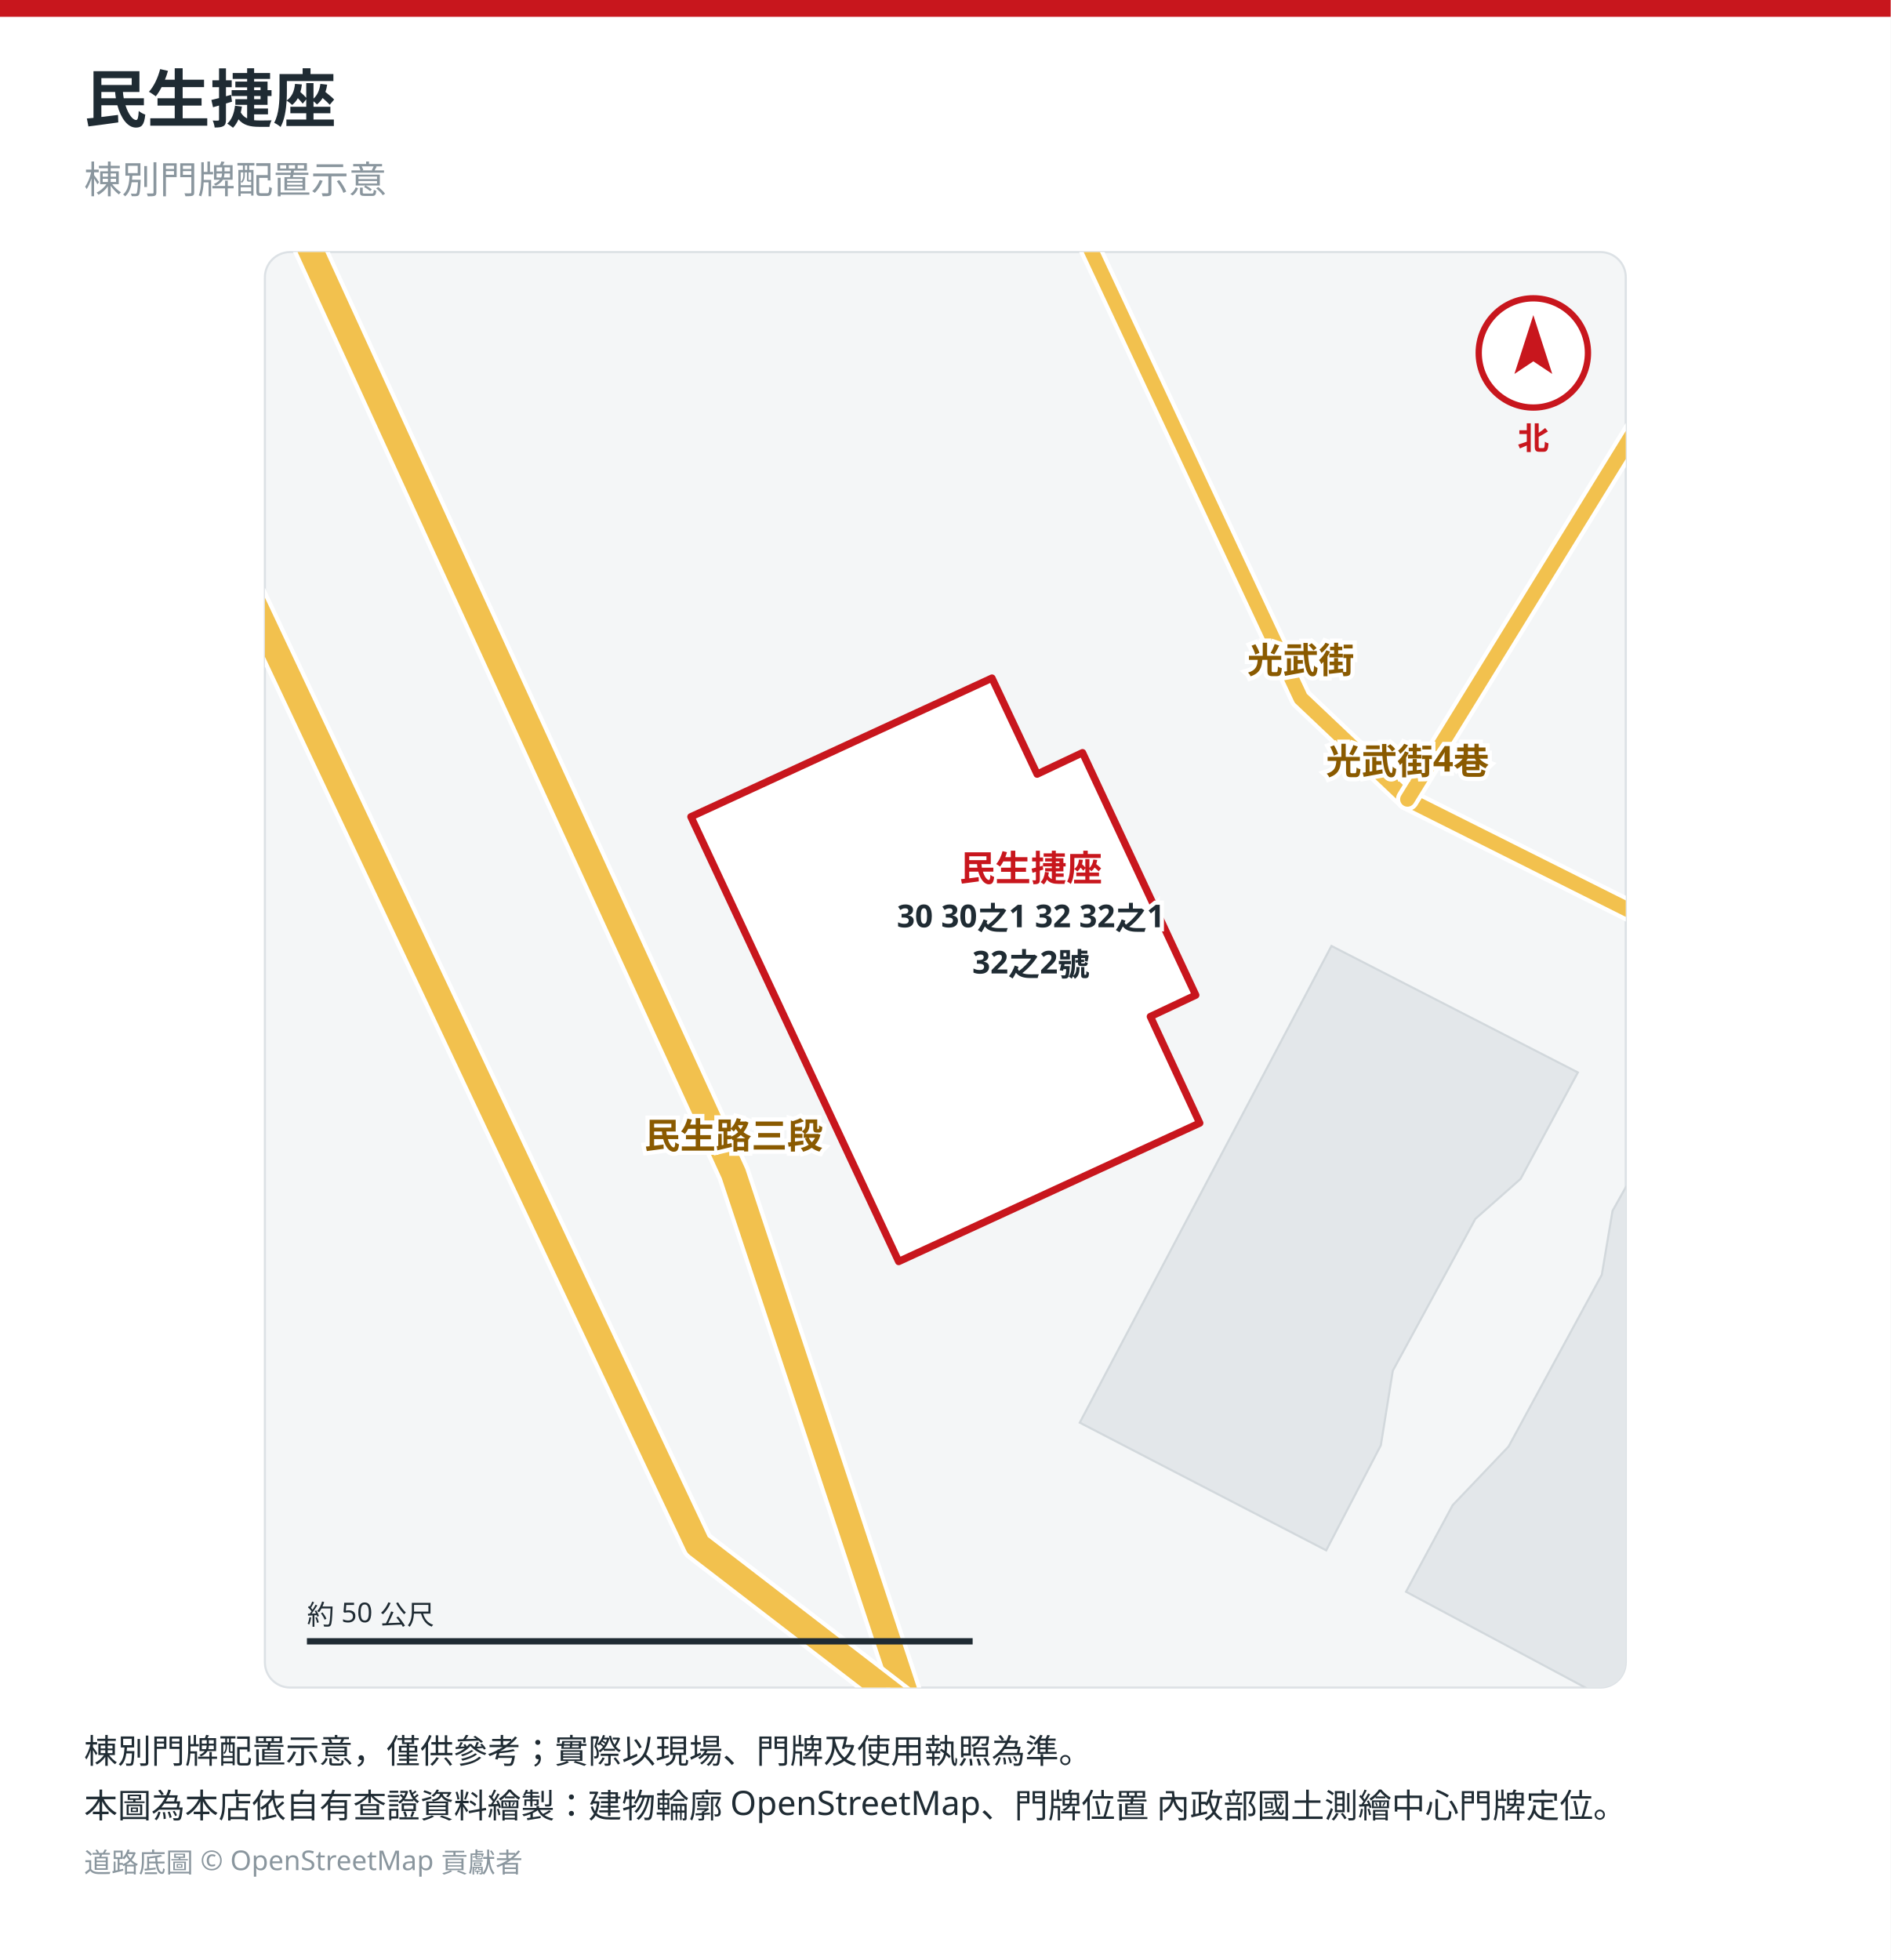
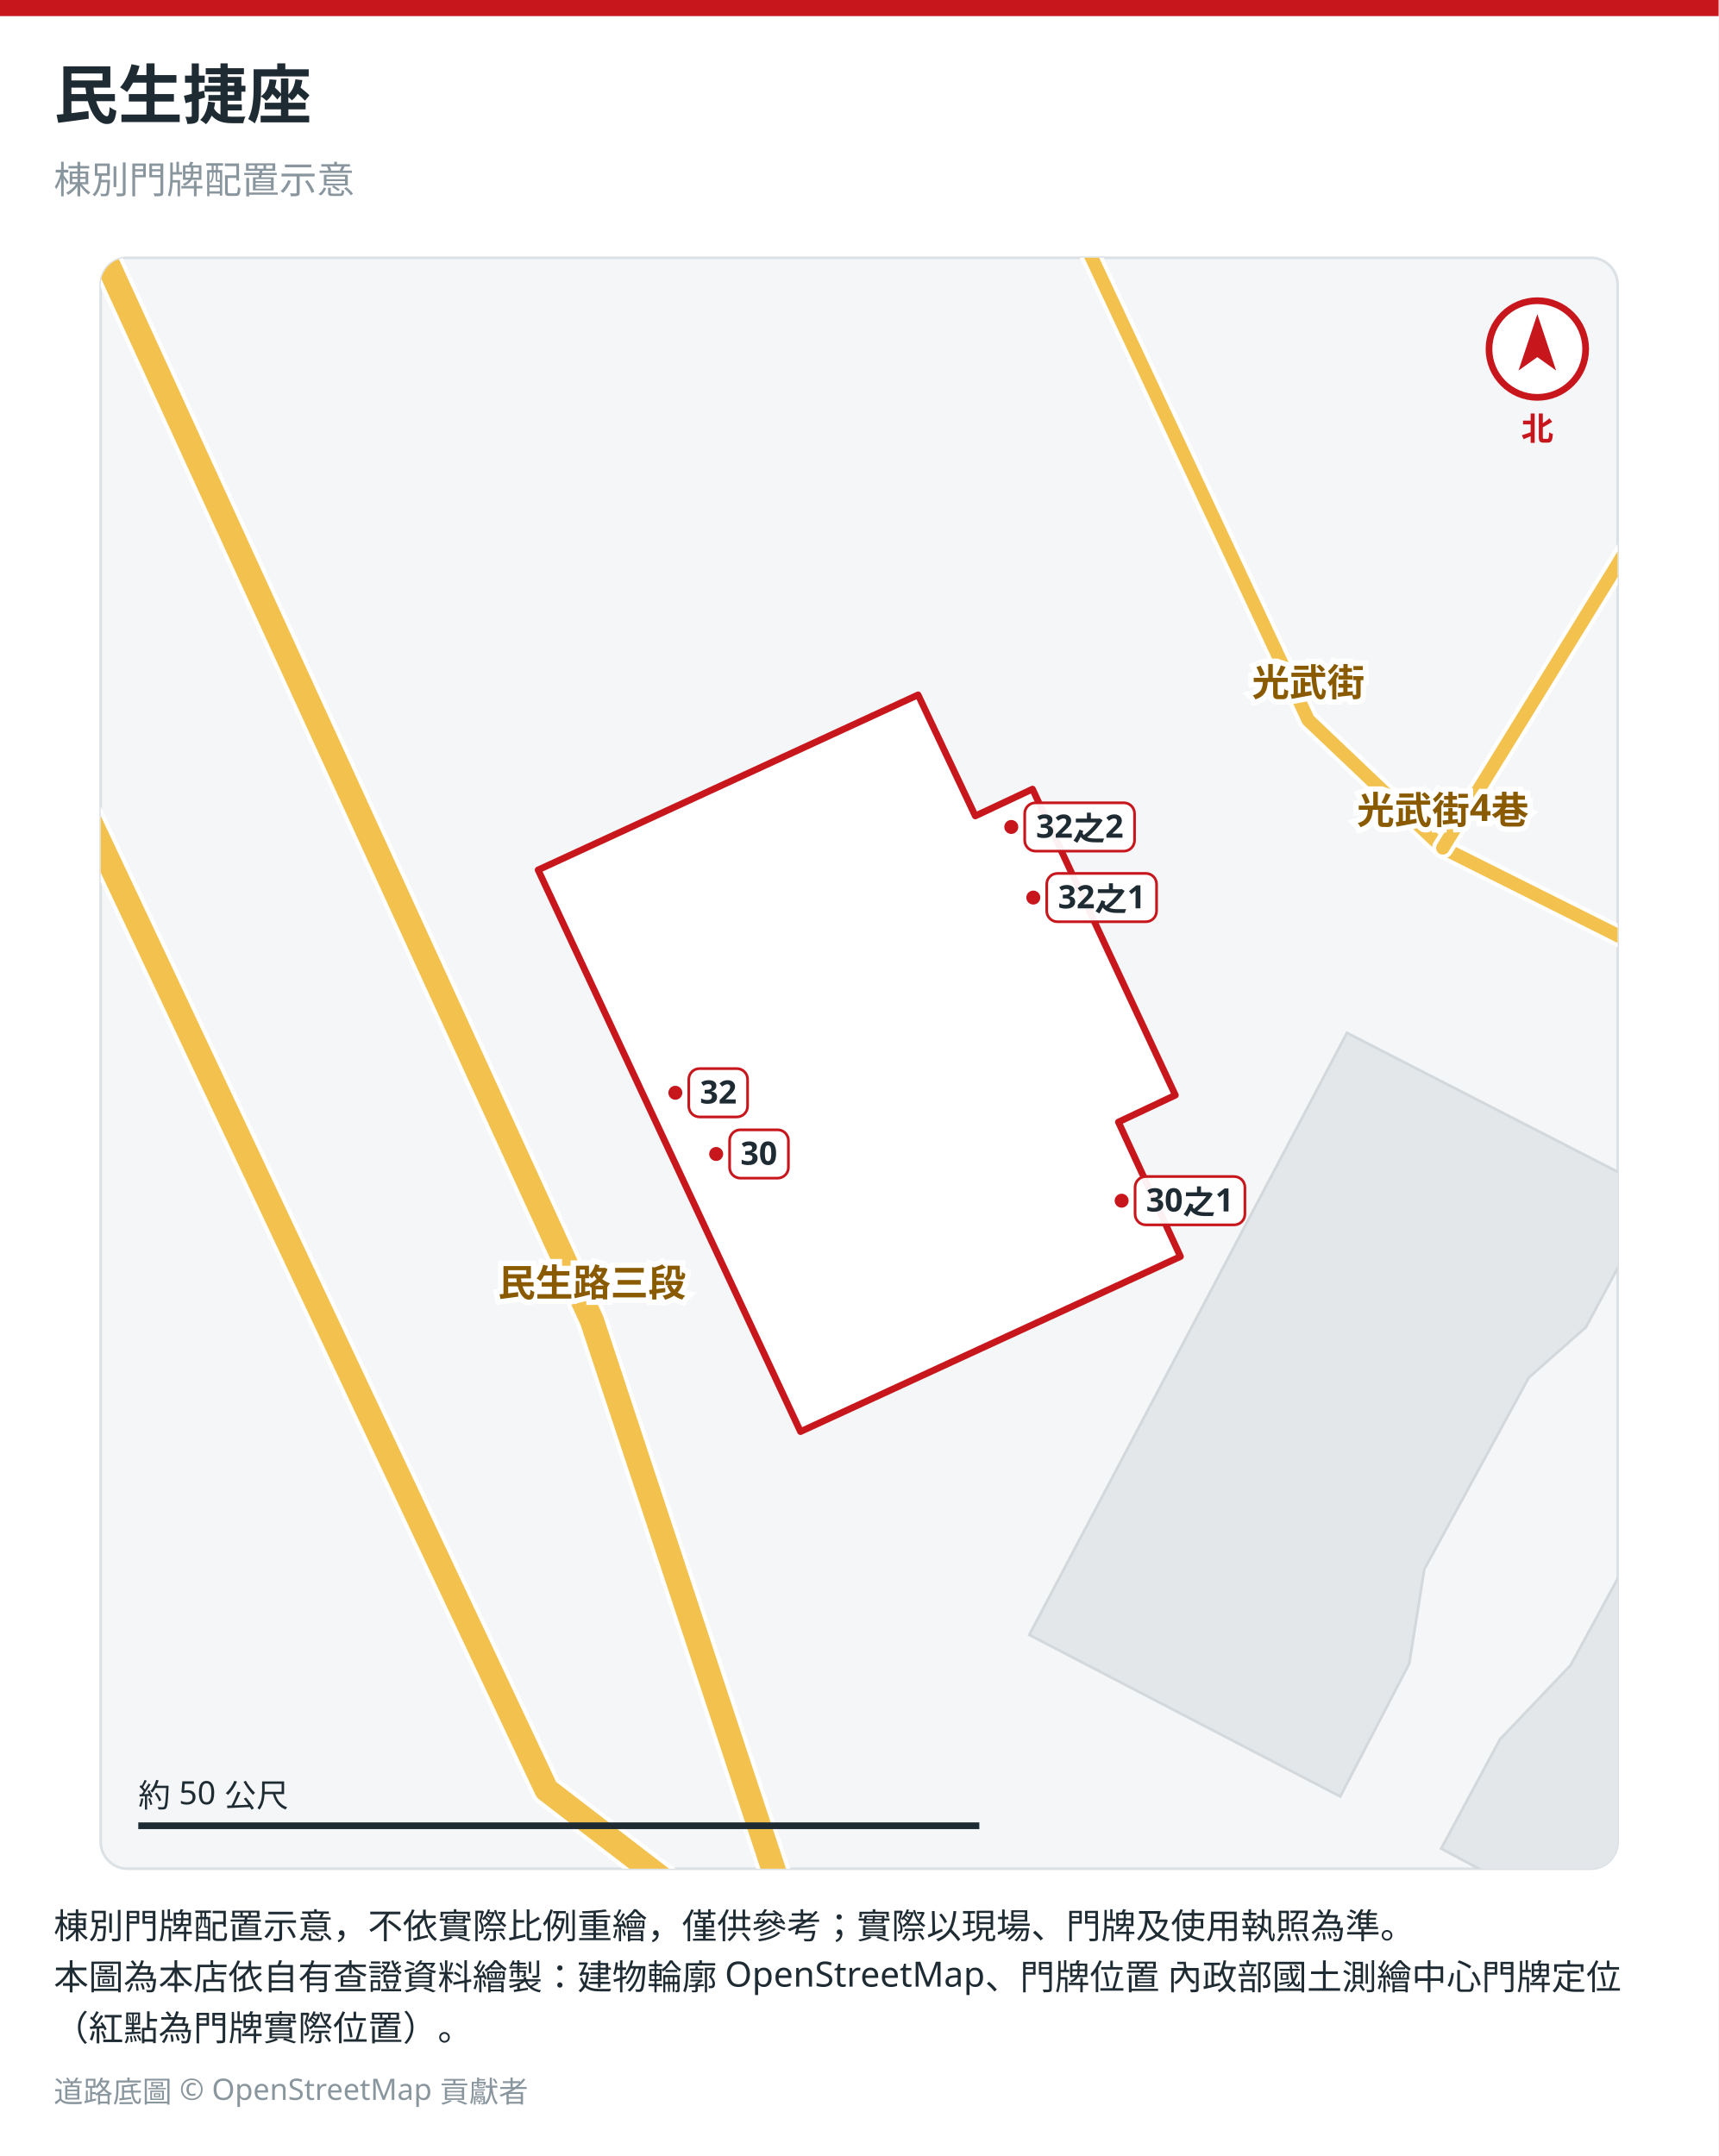
- <svg xmlns="http://www.w3.org/2000/svg" viewBox="0 0 900 933" width="900" height="933" font-family="Noto Sans TC, Microsoft JhengHei, PingFang TC, sans-serif">
+ <svg xmlns="http://www.w3.org/2000/svg" viewBox="0 0 640 803" preserveAspectRatio="xMidYMin meet" style="width:100%;height:auto;max-width:1280px" font-family="Noto Sans TC, Microsoft JhengHei, PingFang TC, sans-serif">
  <rect width="100%" height="100%" fill="#FFFFFF" />
-   <rect width="100%" height="8" fill="#C8161D" />
-   <text x="40" y="58" font-size="30" font-weight="700" fill="#1F2B33">民生捷座</text>
-   <text x="40" y="92" font-size="18" fill="#8A969E">棟別門牌配置示意</text>
+   <rect width="100%" height="6" fill="#C8161D" />
+   <text x="20" y="44" font-size="24" font-weight="700" fill="#1F2B33">民生捷座</text>
+   <text x="20" y="72" font-size="14" fill="#8A969E">棟別門牌配置示意</text>
  <defs>
    <clipPath id="c">
-       <rect x="126.1" y="120.0" width="647.8" height="683.3" rx="12" />
+       <rect x="37.5" y="96.0" width="564.9" height="600.0" rx="10" />
    </clipPath>
  </defs>
-   <rect x="126.1" y="120.0" width="647.8" height="683.3" rx="12" fill="#F4F6F7" stroke="#DCE1E5" />
+   <rect x="37.5" y="96.0" width="564.9" height="600.0" rx="10" fill="#F4F6F7" stroke="#DCE1E5" />
  <g clip-path="url(#c)">
-     <path d="M669.3,757.7 L786.6,820.4 L907.7,598.0 L791.0,534.6 L767.6,576.4 L762.5,606.8 L718.1,688.6 L691.5,716.5 Z" fill="#E3E7EA" stroke="#D2D8DC" stroke-width="1" />
-     <path d="M514.0,677.2 L631.3,738.0 L657.3,688.0 L663.0,652.5 L702.3,580.2 L723.8,561.2 L751.1,510.5 L633.8,450.3 Z" fill="#E3E7EA" stroke="#D2D8DC" stroke-width="1" />
-     <path d="M70.3,-211.5 L138.8,-243.2 L152.7,-212.2 L144.5,-208.4 L171.7,-150.0 L179.3,-153.2 L202.1,-104.4 L313.7,-155.7 L290.9,-205.2 L297.9,-208.4 L269.3,-269.8 L263.0,-266.7 L247.8,-299.6 L180.6,-268.6 L167.3,-299.0 L173.6,-302.2 L146.4,-361.8 L138.1,-357.3 L114.7,-407.4 L3.1,-356.7 L25.9,-307.2 L20.2,-304.7 L49.4,-243.2 L54.5,-245.1 Z" fill="#E3E7EA" stroke="#D2D8DC" stroke-width="1" />
-     <path d="M44.3,1295.2 L12.0,1223.6 L55.1,1204.6 L-48.9,974.5 L22.8,942.2 L159.7,1243.9 Z" fill="#E3E7EA" stroke="#D2D8DC" stroke-width="1" />
-     <path d="M756.2,841.4 L746.7,858.5 L735.3,878.8 L819.6,924.4 L832.2,901.6 L839.8,887.6 Z" fill="#E3E7EA" stroke="#D2D8DC" stroke-width="1" />
-     <path d="M-138.9,871.2 L-62.2,875.0 L-70.4,1036.6 L-114.8,1034.7 L-147.1,1032.8 Z" fill="#E3E7EA" stroke="#D2D8DC" stroke-width="1" />
-     <path d="M-410.8,1080.3 L-404.5,1011.2 L-147.1,1032.8 L-114.8,1034.7 L-120.5,1105.1 Z" fill="#E3E7EA" stroke="#D2D8DC" stroke-width="1" />
-     <path d="M1172.6,632.2 L670.0,380.5 L619.2,332.4 L-1305.2,-3777.2 L-1473.2,-4174.0" fill="none" stroke="#FFFFFF" stroke-width="11" stroke-linecap="round" stroke-linejoin="round" />
-     <path d="M1172.6,632.2 L670.0,380.5 L619.2,332.4 L-1305.2,-3777.2 L-1473.2,-4174.0" fill="none" stroke="#F2C14E" stroke-width="7" stroke-linecap="round" stroke-linejoin="round" />
-     <path d="M1391.3,-572.2 L818.9,459.1" fill="none" stroke="#FFFFFF" stroke-width="11" stroke-linecap="round" stroke-linejoin="round" />
-     <path d="M1391.3,-572.2 L818.9,459.1" fill="none" stroke="#F2C14E" stroke-width="7" stroke-linecap="round" stroke-linejoin="round" />
-     <path d="M50.6,-86.0 L321.3,-78.4 L417.0,-102.5 L466.5,-74.6 L1092.8,-33.4" fill="none" stroke="#FFFFFF" stroke-width="11" stroke-linecap="round" stroke-linejoin="round" />
-     <path d="M50.6,-86.0 L321.3,-78.4 L417.0,-102.5 L466.5,-74.6 L1092.8,-33.4" fill="none" stroke="#F2C14E" stroke-width="7" stroke-linecap="round" stroke-linejoin="round" />
-     <path d="M-38.7,-288.2 L-109.7,-255.9" fill="none" stroke="#FFFFFF" stroke-width="11" stroke-linecap="round" stroke-linejoin="round" />
-     <path d="M-38.7,-288.2 L-109.7,-255.9" fill="none" stroke="#F2C14E" stroke-width="7" stroke-linecap="round" stroke-linejoin="round" />
-     <path d="M433.5,813.5 L349.2,558.7 L-38.7,-288.2" fill="none" stroke="#FFFFFF" stroke-width="16" stroke-linecap="round" stroke-linejoin="round" />
-     <path d="M433.5,813.5 L349.2,558.7 L-38.7,-288.2" fill="none" stroke="#F2C14E" stroke-width="12" stroke-linecap="round" stroke-linejoin="round" />
-     <path d="M749.8,-589.3 L829.7,-446.1 L809.4,154.2 L670.0,380.5" fill="none" stroke="#FFFFFF" stroke-width="11" stroke-linecap="round" stroke-linejoin="round" />
-     <path d="M749.8,-589.3 L829.7,-446.1 L809.4,154.2 L670.0,380.5" fill="none" stroke="#F2C14E" stroke-width="7" stroke-linecap="round" stroke-linejoin="round" />
-     <path d="M1037.0,1116.5 L1516.2,1176.7 L2100.0,1210.9" fill="none" stroke="#FFFFFF" stroke-width="11" stroke-linecap="round" stroke-linejoin="round" />
-     <path d="M1037.0,1116.5 L1516.2,1176.7 L2100.0,1210.9" fill="none" stroke="#F2C14E" stroke-width="7" stroke-linecap="round" stroke-linejoin="round" />
-     <path d="M-310.7,-25.8 L107.7,883.2 L283.9,1215.4" fill="none" stroke="#FFFFFF" stroke-width="16" stroke-linecap="round" stroke-linejoin="round" />
-     <path d="M-310.7,-25.8 L107.7,883.2 L283.9,1215.4" fill="none" stroke="#F2C14E" stroke-width="12" stroke-linecap="round" stroke-linejoin="round" />
-     <path d="M-109.7,-255.9 L-364.5,-148.1" fill="none" stroke="#FFFFFF" stroke-width="11" stroke-linecap="round" stroke-linejoin="round" />
-     <path d="M-109.7,-255.9 L-364.5,-148.1" fill="none" stroke="#F2C14E" stroke-width="7" stroke-linecap="round" stroke-linejoin="round" />
-     <path d="M433.5,813.5 L332.1,735.5 L24.0,82.0" fill="none" stroke="#FFFFFF" stroke-width="16" stroke-linecap="round" stroke-linejoin="round" />
-     <path d="M433.5,813.5 L332.1,735.5 L24.0,82.0" fill="none" stroke="#F2C14E" stroke-width="12" stroke-linecap="round" stroke-linejoin="round" />
-     <path d="M24.0,82.0 L-83.7,-200.7 L-502.7,-1059.7" fill="none" stroke="#FFFFFF" stroke-width="16" stroke-linecap="round" stroke-linejoin="round" />
-     <path d="M24.0,82.0 L-83.7,-200.7 L-502.7,-1059.7" fill="none" stroke="#F2C14E" stroke-width="12" stroke-linecap="round" stroke-linejoin="round" />
-     <path d="M721.3,1512.7 L452.5,928.8 L433.5,813.5" fill="none" stroke="#FFFFFF" stroke-width="16" stroke-linecap="round" stroke-linejoin="round" />
-     <path d="M721.3,1512.7 L452.5,928.8 L433.5,813.5" fill="none" stroke="#F2C14E" stroke-width="12" stroke-linecap="round" stroke-linejoin="round" />
-     <path d="M1378.6,218.9 L992.6,976.4" fill="none" stroke="#FFFFFF" stroke-width="16" stroke-linecap="round" stroke-linejoin="round" />
-     <path d="M1378.6,218.9 L992.6,976.4" fill="none" stroke="#F2C14E" stroke-width="12" stroke-linecap="round" stroke-linejoin="round" />
-     <path d="M992.6,976.4 L721.3,1512.7" fill="none" stroke="#FFFFFF" stroke-width="16" stroke-linecap="round" stroke-linejoin="round" />
-     <path d="M992.6,976.4 L721.3,1512.7" fill="none" stroke="#F2C14E" stroke-width="12" stroke-linecap="round" stroke-linejoin="round" />
-     <path d="M328.9,388.8 L472.2,322.8 L493.7,368.5 L515.3,358.3 L569.2,473.7 L547.6,483.9 L571.1,534.6 L427.8,600.5 Z" fill="#FFFFFF" stroke="#C8161D" stroke-width="3.5" stroke-linejoin="round" />
+     <path d="M536.7,688.5 L652.6,750.5 L772.2,530.7 L657.0,468.0 L633.8,509.4 L628.8,539.4 L584.9,620.2 L558.6,647.8 Z" fill="#E3E7EA" stroke="#D2D8DC" stroke-width="1" />
+     <path d="M383.3,608.9 L499.1,669.1 L524.8,619.6 L530.4,584.5 L569.3,513.1 L590.6,494.3 L617.5,444.2 L501.6,384.7 Z" fill="#E3E7EA" stroke="#D2D8DC" stroke-width="1" />
+     <path d="M-80.8,1219.6 L-112.8,1148.8 L-70.2,1130.0 L-172.9,902.7 L-102.1,870.7 L33.2,1168.9 Z" fill="#E3E7EA" stroke="#D2D8DC" stroke-width="1" />
+     <path d="M622.5,771.2 L613.1,788.1 L601.8,808.1 L685.1,853.2 L697.7,830.7 L705.2,816.9 Z" fill="#E3E7EA" stroke="#D2D8DC" stroke-width="1" />
+     <path d="M-261.8,800.6 L-186.1,804.4 L-194.2,964.1 L-238.0,962.2 L-270.0,960.3 Z" fill="#E3E7EA" stroke="#D2D8DC" stroke-width="1" />
+     <path d="M1034.0,564.5 L537.3,315.8 L487.2,268.2 L-1414.2,-3792.1 L-1580.2,-4184.2" fill="none" stroke="#FFFFFF" stroke-width="8" stroke-linecap="round" stroke-linejoin="round" />
+     <path d="M1034.0,564.5 L537.3,315.8 L487.2,268.2 L-1414.2,-3792.1 L-1580.2,-4184.2" fill="none" stroke="#F2C14E" stroke-width="5" stroke-linecap="round" stroke-linejoin="round" />
+     <path d="M1250.1,-625.5 L684.5,393.5" fill="none" stroke="#FFFFFF" stroke-width="8" stroke-linecap="round" stroke-linejoin="round" />
+     <path d="M1250.1,-625.5 L684.5,393.5" fill="none" stroke="#F2C14E" stroke-width="5" stroke-linecap="round" stroke-linejoin="round" />
+     <path d="M-74.6,-145.1 L192.9,-137.6 L287.4,-161.4 L336.3,-133.9 L955.1,-93.1" fill="none" stroke="#FFFFFF" stroke-width="8" stroke-linecap="round" stroke-linejoin="round" />
+     <path d="M-74.6,-145.1 L192.9,-137.6 L287.4,-161.4 L336.3,-133.9 L955.1,-93.1" fill="none" stroke="#F2C14E" stroke-width="5" stroke-linecap="round" stroke-linejoin="round" />
+     <path d="M303.7,743.6 L220.4,491.8 L-162.9,-344.9" fill="none" stroke="#FFFFFF" stroke-width="12" stroke-linecap="round" stroke-linejoin="round" />
+     <path d="M303.7,743.6 L220.4,491.8 L-162.9,-344.9" fill="none" stroke="#F2C14E" stroke-width="9" stroke-linecap="round" stroke-linejoin="round" />
+     <path d="M616.2,-642.4 L695.2,-500.9 L675.1,92.2 L537.3,315.8" fill="none" stroke="#FFFFFF" stroke-width="8" stroke-linecap="round" stroke-linejoin="round" />
+     <path d="M616.2,-642.4 L695.2,-500.9 L675.1,92.2 L537.3,315.8" fill="none" stroke="#F2C14E" stroke-width="5" stroke-linecap="round" stroke-linejoin="round" />
+     <path d="M900.0,1043.0 L1373.4,1102.5 L1950.3,1136.3" fill="none" stroke="#FFFFFF" stroke-width="8" stroke-linecap="round" stroke-linejoin="round" />
+     <path d="M900.0,1043.0 L1373.4,1102.5 L1950.3,1136.3" fill="none" stroke="#F2C14E" stroke-width="5" stroke-linecap="round" stroke-linejoin="round" />
+     <path d="M-431.6,-85.6 L-18.2,812.5 L155.9,1140.7" fill="none" stroke="#FFFFFF" stroke-width="12" stroke-linecap="round" stroke-linejoin="round" />
+     <path d="M-431.6,-85.6 L-18.2,812.5 L155.9,1140.7" fill="none" stroke="#F2C14E" stroke-width="9" stroke-linecap="round" stroke-linejoin="round" />
+     <path d="M303.7,743.6 L203.5,666.6 L-100.9,20.8" fill="none" stroke="#FFFFFF" stroke-width="12" stroke-linecap="round" stroke-linejoin="round" />
+     <path d="M303.7,743.6 L203.5,666.6 L-100.9,20.8" fill="none" stroke="#F2C14E" stroke-width="9" stroke-linecap="round" stroke-linejoin="round" />
+     <path d="M-100.9,20.8 L-207.3,-258.5 L-621.3,-1107.1" fill="none" stroke="#FFFFFF" stroke-width="12" stroke-linecap="round" stroke-linejoin="round" />
+     <path d="M-100.9,20.8 L-207.3,-258.5 L-621.3,-1107.1" fill="none" stroke="#F2C14E" stroke-width="9" stroke-linecap="round" stroke-linejoin="round" />
+     <path d="M588.1,1434.4 L322.5,857.6 L303.7,743.6" fill="none" stroke="#FFFFFF" stroke-width="12" stroke-linecap="round" stroke-linejoin="round" />
+     <path d="M588.1,1434.4 L322.5,857.6 L303.7,743.6" fill="none" stroke="#F2C14E" stroke-width="9" stroke-linecap="round" stroke-linejoin="round" />
+     <path d="M1237.5,156.1 L856.1,904.6" fill="none" stroke="#FFFFFF" stroke-width="12" stroke-linecap="round" stroke-linejoin="round" />
+     <path d="M1237.5,156.1 L856.1,904.6" fill="none" stroke="#F2C14E" stroke-width="9" stroke-linecap="round" stroke-linejoin="round" />
+     <path d="M856.1,904.6 L588.1,1434.4" fill="none" stroke="#FFFFFF" stroke-width="12" stroke-linecap="round" stroke-linejoin="round" />
+     <path d="M856.1,904.6 L588.1,1434.4" fill="none" stroke="#F2C14E" stroke-width="9" stroke-linecap="round" stroke-linejoin="round" />
+     <path d="M200.4,324.0 L341.9,258.8 L363.2,303.9 L384.5,293.9 L437.7,407.9 L416.5,417.9 L439.6,468.0 L298.1,533.2 Z" fill="#FFFFFF" stroke="#C8161D" stroke-width="2.5" stroke-linejoin="round" />
  </g>
-   <text x="619.2" y="320.4" font-size="17" font-weight="700" fill="#8A5A00" text-anchor="middle" stroke="#FFFFFF" stroke-width="4" paint-order="stroke">光武街</text>
-   <text x="349.2" y="546.7" font-size="17" font-weight="700" fill="#8A5A00" text-anchor="middle" stroke="#FFFFFF" stroke-width="4" paint-order="stroke">民生路三段</text>
-   <text x="670.0" y="368.5" font-size="17" font-weight="700" fill="#8A5A00" text-anchor="middle" stroke="#FFFFFF" stroke-width="4" paint-order="stroke">光武街4巷</text>
-   <text x="490.7" y="419.4" font-size="17" font-weight="700" fill="#C8161D" text-anchor="middle" stroke="#FFFFFF" stroke-width="4" paint-order="stroke">民生捷座</text>
-   <text x="490.7" y="441.4" font-size="15" font-weight="600" fill="#1F2B33" text-anchor="middle" stroke="#FFFFFF" stroke-width="4" paint-order="stroke">30 30之1 32 32之1</text>
-   <text x="490.7" y="463.4" font-size="15" font-weight="600" fill="#1F2B33" text-anchor="middle" stroke="#FFFFFF" stroke-width="4" paint-order="stroke">32之2號</text>
-   <circle cx="729.9" cy="168.0" r="26" fill="#FFFFFF" stroke="#C8161D" stroke-width="3" />
-   <path d="M729.9,150.0 L738.9,178.0 L729.9,172.0 L720.9,178.0 Z" fill="#C8161D" />
-   <text x="729.9" y="214.0" font-size="15" font-weight="700" fill="#C8161D" text-anchor="middle">北</text>
-   <line x1="146.1" y1="781.3" x2="463.0" y2="781.3" stroke="#1F2B33" stroke-width="3" />
-   <text x="146.1" y="773.3" font-size="13" fill="#1F2B33">約 50 公尺</text>
-   <text x="40" y="839.3" font-size="16" fill="#1F2B33">棟別門牌配置示意，僅供參考；實際以現場、門牌及使用執照為準。</text>
-   <text x="40" y="865.3" font-size="16" fill="#1F2B33">本圖為本店依自有查證資料繪製：建物輪廓 OpenStreetMap、門牌位置 內政部國土測繪中心門牌定位。</text>
-   <text x="40" y="891.3" font-size="13" fill="#8A969E">道路底圖 © OpenStreetMap 貢獻者</text>
+   <text x="487.2" y="259.2" font-size="14" font-weight="700" fill="#8A5A00" text-anchor="middle" stroke="#FFFFFF" stroke-width="4" paint-order="stroke">光武街</text>
+   <text x="220.4" y="482.8" font-size="14" font-weight="700" fill="#8A5A00" text-anchor="middle" stroke="#FFFFFF" stroke-width="4" paint-order="stroke">民生路三段</text>
+   <text x="537.3" y="306.8" font-size="14" font-weight="700" fill="#8A5A00" text-anchor="middle" stroke="#FFFFFF" stroke-width="4" paint-order="stroke">光武街4巷</text>
+   <circle cx="251.5" cy="407.0" r="3.2" fill="#C8161D" stroke="#FFFFFF" stroke-width="1.2" />
+   <circle cx="266.7" cy="429.8" r="3.2" fill="#C8161D" stroke="#FFFFFF" stroke-width="1.2" />
+   <circle cx="376.6" cy="308.0" r="3.2" fill="#C8161D" stroke="#FFFFFF" stroke-width="1.2" />
+   <circle cx="384.8" cy="334.3" r="3.2" fill="#C8161D" stroke="#FFFFFF" stroke-width="1.2" />
+   <circle cx="417.7" cy="447.2" r="3.2" fill="#C8161D" stroke="#FFFFFF" stroke-width="1.2" />
+   <rect x="256.5" y="398.0" width="21.9" height="18.0" rx="4" fill="#FFFFFF" fill-opacity="0.94" stroke="#C8161D" stroke-width="1" />
+   <text x="267.5" y="411.0" font-size="12" font-weight="700" fill="#1F2B33" text-anchor="middle">32</text>
+   <rect x="271.7" y="420.8" width="21.9" height="18.0" rx="4" fill="#FFFFFF" fill-opacity="0.94" stroke="#C8161D" stroke-width="1" />
+   <text x="282.6" y="433.8" font-size="12" font-weight="700" fill="#1F2B33" text-anchor="middle">30</text>
+   <rect x="381.6" y="299.0" width="40.9" height="18.0" rx="4" fill="#FFFFFF" fill-opacity="0.94" stroke="#C8161D" stroke-width="1" />
+   <text x="402.1" y="312.0" font-size="12" font-weight="700" fill="#1F2B33" text-anchor="middle">32之2</text>
+   <rect x="389.8" y="325.3" width="40.9" height="18.0" rx="4" fill="#FFFFFF" fill-opacity="0.94" stroke="#C8161D" stroke-width="1" />
+   <text x="410.3" y="338.3" font-size="12" font-weight="700" fill="#1F2B33" text-anchor="middle">32之1</text>
+   <rect x="422.7" y="438.2" width="40.9" height="18.0" rx="4" fill="#FFFFFF" fill-opacity="0.94" stroke="#C8161D" stroke-width="1" />
+   <text x="443.1" y="451.2" font-size="12" font-weight="700" fill="#1F2B33" text-anchor="middle">30之1</text>
+   <circle cx="572.5" cy="130.0" r="18" fill="#FFFFFF" stroke="#C8161D" stroke-width="2.5" />
+   <path d="M572.5,117.0 L579.5,138.0 L572.5,133.0 L565.5,138.0 Z" fill="#C8161D" />
+   <text x="572.5" y="164.0" font-size="12" font-weight="700" fill="#C8161D" text-anchor="middle">北</text>
+   <line x1="51.5" y1="680.0" x2="364.7" y2="680.0" stroke="#1F2B33" stroke-width="2.5" />
+   <text x="51.5" y="673.0" font-size="12" fill="#1F2B33">約 50 公尺</text>
+   <text x="20" y="722.0" font-size="13" fill="#1F2B33">棟別門牌配置示意，不依實際比例重繪，僅供參考；實際以現場、門牌及使用執照為準。</text>
+   <text x="20" y="741.0" font-size="13" fill="#1F2B33">本圖為本店依自有查證資料繪製：建物輪廓 OpenStreetMap、門牌位置 內政部國土測繪中心門牌定位</text>
+   <text x="20" y="760.0" font-size="13" fill="#1F2B33">（紅點為門牌實際位置）。</text>
+   <text x="20" y="783.0" font-size="11" fill="#8A969E">道路底圖 © OpenStreetMap 貢獻者</text>
</svg>
